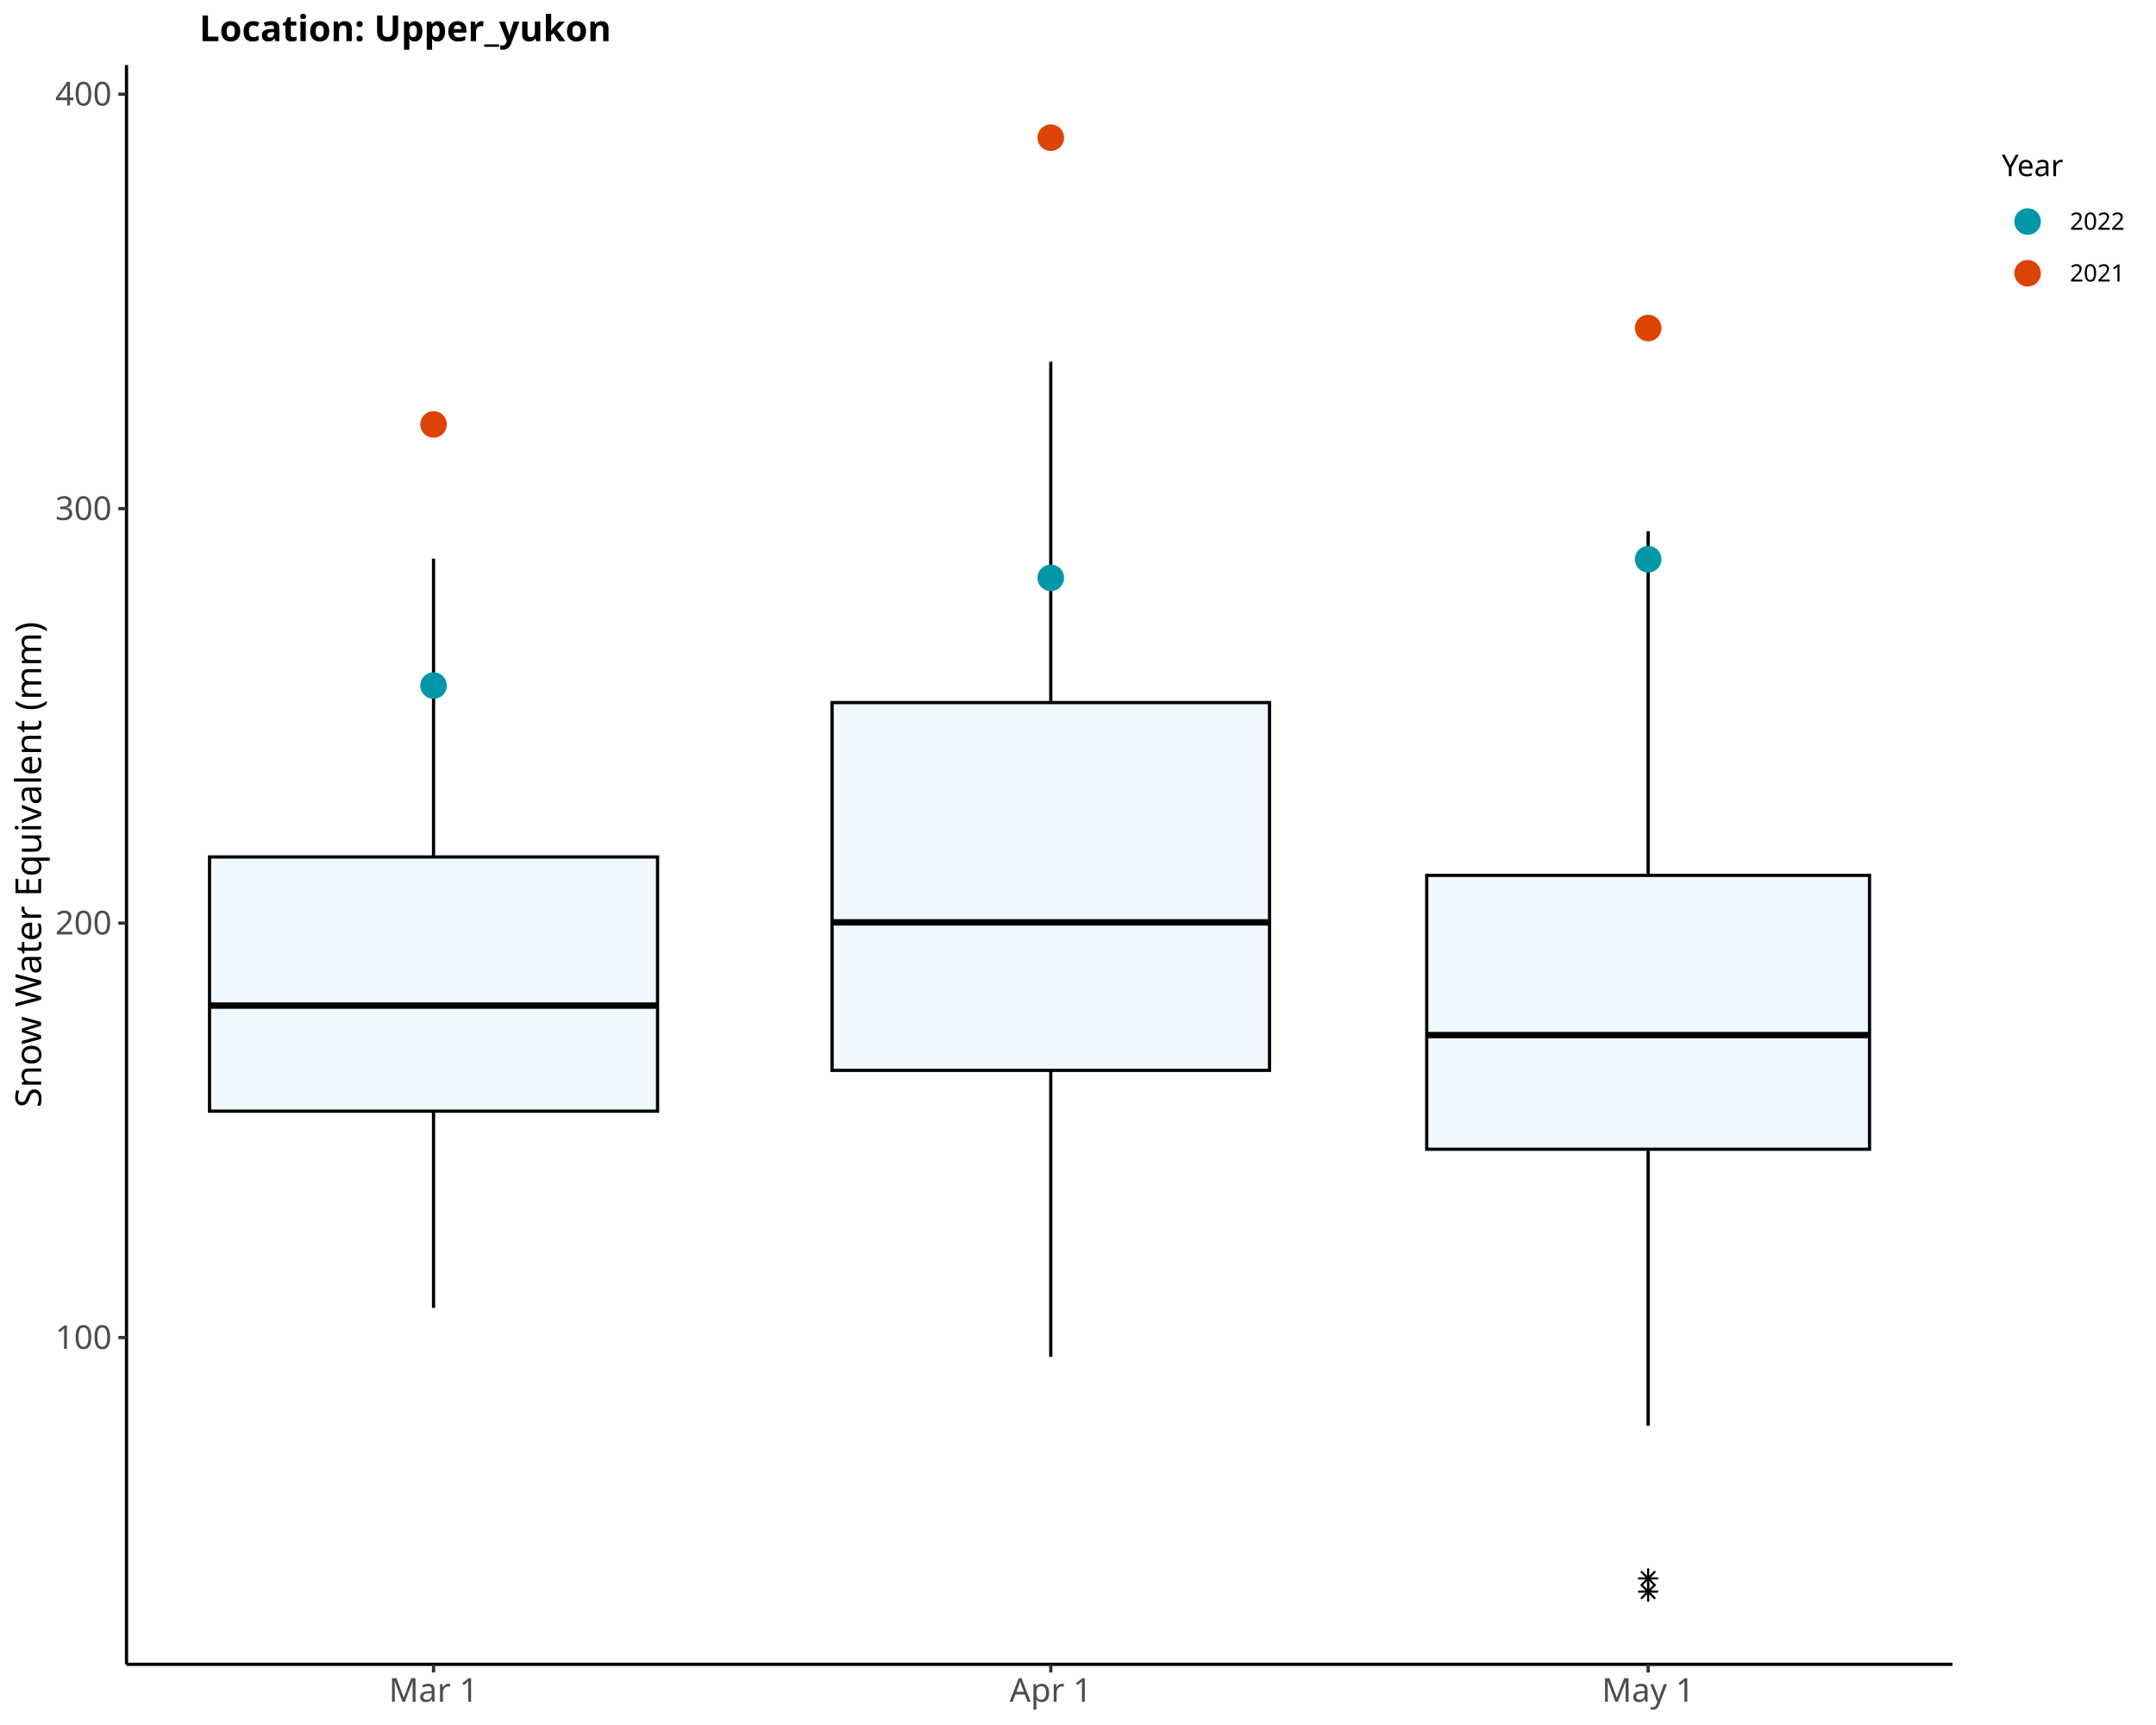
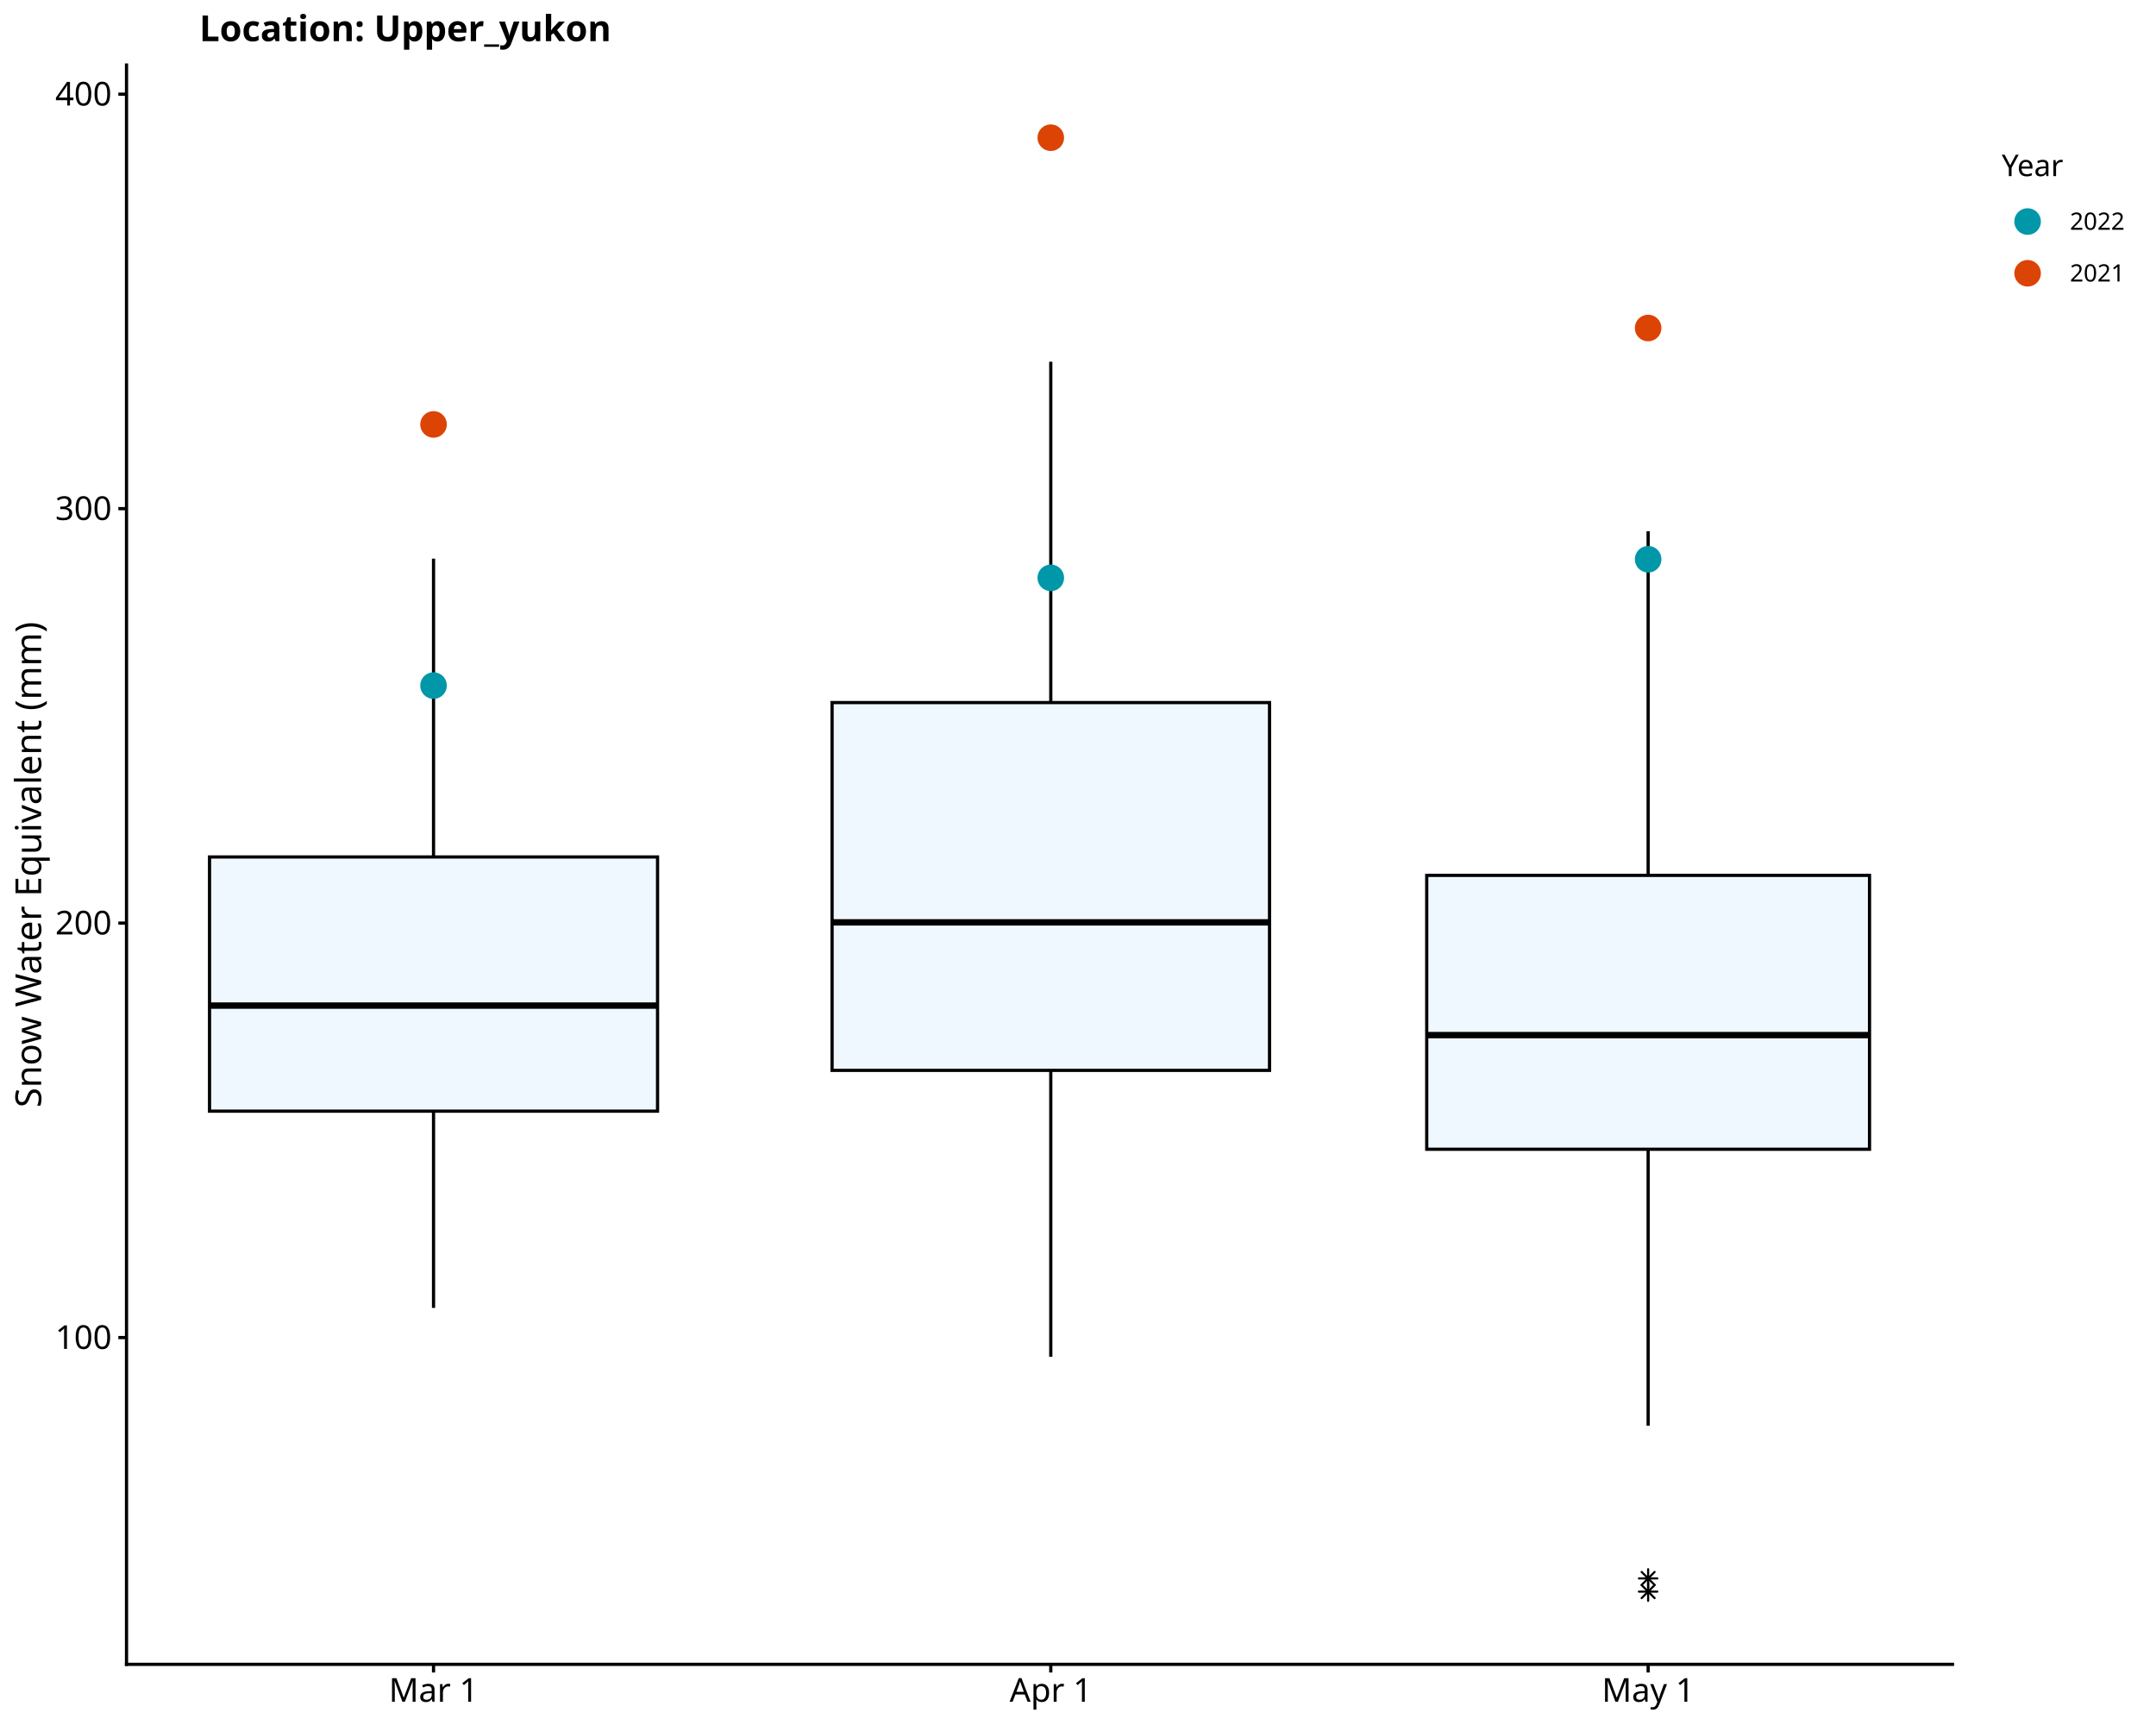
<svg xmlns="http://www.w3.org/2000/svg" class="svglite" data-engine-version="2.0" width="720.00pt" height="576.00pt" viewBox="0 0 720.00 576.00">
  <defs>
    <style type="text/css">
    .svglite line, .svglite polyline, .svglite polygon, .svglite path, .svglite rect, .svglite circle {
      fill: none;
      stroke: #000000;
      stroke-linecap: round;
      stroke-linejoin: round;
      stroke-miterlimit: 10.00;
    }
  </style>
  </defs>
  <rect width="100%" height="100%" style="stroke: none; fill: #FFFFFF;" />
  <defs>
    <clipPath id="cpMC4wMHw3MjAuMDB8MC4wMHw1NzYuMDA=">
      <rect x="0.00" y="0.00" width="720.00" height="576.00" />
    </clipPath>
  </defs>
  <g clip-path="url(#cpMC4wMHw3MjAuMDB8MC4wMHw1NzYuMDA=)">
    <rect x="0.00" y="0.00" width="720.00" height="576.00" style="stroke-width: 1.07; stroke: #FFFFFF; fill: #FFFFFF;" />
  </g>
  <defs>
    <clipPath id="cpNDIuMjV8NjUyLjA0fDIxLjcxfDU1NS43NA==">
      <rect x="42.25" y="21.71" width="609.79" height="534.03" />
    </clipPath>
  </defs>
  <g clip-path="url(#cpNDIuMjV8NjUyLjA0fDIxLjcxfDU1NS43NA==)">
    <rect x="42.25" y="21.71" width="609.79" height="534.03" style="stroke-width: 1.07; stroke: none; fill: #FFFFFF;" />
    <line x1="142.61" y1="143.88" x2="146.95" y2="139.55" style="stroke-width: 0.71;" />
    <line x1="142.61" y1="139.55" x2="146.95" y2="143.88" style="stroke-width: 0.71;" />
    <line x1="141.71" y1="141.72" x2="147.85" y2="141.72" style="stroke-width: 0.71;" />
    <line x1="144.78" y1="144.78" x2="144.78" y2="138.65" style="stroke-width: 0.71;" />
    <line x1="144.78" y1="286.15" x2="144.78" y2="186.55" style="stroke-width: 1.07; stroke-linecap: butt;" />
    <line x1="144.78" y1="371.03" x2="144.78" y2="436.73" style="stroke-width: 1.07; stroke-linecap: butt;" />
    <polygon points="69.97,286.15 69.97,371.03 219.59,371.03 219.59,286.15 69.97,286.15 " style="stroke-width: 1.07; stroke-linecap: butt; stroke-linejoin: miter; fill: #F0F8FF;" />
    <line x1="69.97" y1="335.78" x2="219.59" y2="335.78" style="stroke-width: 2.13; stroke-linecap: butt; stroke-linejoin: miter;" />
    <line x1="348.74" y1="48.15" x2="353.08" y2="43.81" style="stroke-width: 0.71;" />
    <line x1="348.74" y1="43.81" x2="353.08" y2="48.15" style="stroke-width: 0.71;" />
    <line x1="347.85" y1="45.98" x2="353.98" y2="45.98" style="stroke-width: 0.71;" />
    <line x1="350.91" y1="49.05" x2="350.91" y2="42.92" style="stroke-width: 0.71;" />
    <line x1="350.91" y1="234.60" x2="350.91" y2="120.78" style="stroke-width: 1.07; stroke-linecap: butt;" />
    <line x1="350.91" y1="357.41" x2="350.91" y2="453.07" style="stroke-width: 1.07; stroke-linecap: butt;" />
    <polygon points="277.87,234.60 277.87,357.41 423.96,357.41 423.96,234.60 277.87,234.60 " style="stroke-width: 1.07; stroke-linecap: butt; stroke-linejoin: miter; fill: #F0F8FF;" />
    <line x1="277.87" y1="307.99" x2="423.96" y2="307.99" style="stroke-width: 2.13; stroke-linecap: butt; stroke-linejoin: miter;" />
    <line x1="548.23" y1="529.22" x2="552.56" y2="524.89" style="stroke-width: 0.71;" />
    <line x1="548.23" y1="524.89" x2="552.56" y2="529.22" style="stroke-width: 0.71;" />
    <line x1="547.33" y1="527.05" x2="553.46" y2="527.05" style="stroke-width: 0.71;" />
    <line x1="550.40" y1="530.12" x2="550.40" y2="523.99" style="stroke-width: 0.71;" />
    <line x1="548.23" y1="533.63" x2="552.56" y2="529.29" style="stroke-width: 0.71;" />
    <line x1="548.23" y1="529.29" x2="552.56" y2="533.63" style="stroke-width: 0.71;" />
    <line x1="547.33" y1="531.46" x2="553.46" y2="531.46" style="stroke-width: 0.71;" />
    <line x1="550.40" y1="534.53" x2="550.40" y2="528.40" style="stroke-width: 0.71;" />
    <line x1="548.23" y1="111.70" x2="552.56" y2="107.36" style="stroke-width: 0.71;" />
    <line x1="548.23" y1="107.36" x2="552.56" y2="111.70" style="stroke-width: 0.71;" />
    <line x1="547.33" y1="109.53" x2="553.46" y2="109.53" style="stroke-width: 0.71;" />
    <line x1="550.40" y1="112.59" x2="550.40" y2="106.46" style="stroke-width: 0.71;" />
    <line x1="550.40" y1="292.30" x2="550.40" y2="177.38" style="stroke-width: 1.07; stroke-linecap: butt;" />
    <line x1="550.40" y1="383.75" x2="550.40" y2="476.05" style="stroke-width: 1.07; stroke-linecap: butt;" />
    <polygon points="476.46,292.30 476.46,383.75 624.33,383.75 624.33,292.30 476.46,292.30 " style="stroke-width: 1.07; stroke-linecap: butt; stroke-linejoin: miter; fill: #F0F8FF;" />
    <line x1="476.46" y1="345.63" x2="624.33" y2="345.63" style="stroke-width: 2.13; stroke-linecap: butt; stroke-linejoin: miter;" />
    <circle cx="144.78" cy="228.92" r="4.09" style="stroke-width: 0.71; stroke: #0097A9; fill: #0097A9;" />
    <circle cx="350.91" cy="192.95" r="4.09" style="stroke-width: 0.71; stroke: #0097A9; fill: #0097A9;" />
    <circle cx="550.40" cy="186.74" r="4.09" style="stroke-width: 0.71; stroke: #0097A9; fill: #0097A9;" />
    <circle cx="144.78" cy="141.72" r="4.09" style="stroke-width: 0.71; stroke: #DC4405; fill: #DC4405;" />
    <circle cx="350.91" cy="45.98" r="4.09" style="stroke-width: 0.71; stroke: #DC4405; fill: #DC4405;" />
    <circle cx="550.40" cy="109.53" r="4.09" style="stroke-width: 0.71; stroke: #DC4405; fill: #DC4405;" />
  </g>
  <g clip-path="url(#cpMC4wMHw3MjAuMDB8MC4wMHw1NzYuMDA=)">
-     <polyline points="42.25,555.74 42.25,21.71 " style="stroke-width: 1.07; stroke-linecap: butt;" />
-     <text x="37.32" y="450.42" text-anchor="end" style="font-size: 11.00px; fill: #4D4D4D; font-family: sans;" textLength="18.35px" lengthAdjust="spacingAndGlyphs">100</text>
-     <text x="37.32" y="312.02" text-anchor="end" style="font-size: 11.00px; fill: #4D4D4D; font-family: sans;" textLength="18.35px" lengthAdjust="spacingAndGlyphs">200</text>
-     <text x="37.32" y="173.63" text-anchor="end" style="font-size: 11.00px; fill: #4D4D4D; font-family: sans;" textLength="18.35px" lengthAdjust="spacingAndGlyphs">300</text>
-     <text x="37.32" y="35.24" text-anchor="end" style="font-size: 11.00px; fill: #4D4D4D; font-family: sans;" textLength="18.35px" lengthAdjust="spacingAndGlyphs">400</text>
-     <polyline points="39.52,446.63 42.25,446.63 " style="stroke-width: 1.07; stroke: #333333; stroke-linecap: butt;" />
-     <polyline points="39.52,308.24 42.25,308.24 " style="stroke-width: 1.07; stroke: #333333; stroke-linecap: butt;" />
-     <polyline points="39.52,169.85 42.25,169.85 " style="stroke-width: 1.07; stroke: #333333; stroke-linecap: butt;" />
-     <polyline points="39.52,31.45 42.25,31.45 " style="stroke-width: 1.07; stroke: #333333; stroke-linecap: butt;" />
-     <polyline points="42.25,555.74 652.04,555.74 " style="stroke-width: 1.07; stroke-linecap: butt;" />
-     <polyline points="144.78,558.47 144.78,555.74 " style="stroke-width: 1.07; stroke: #333333; stroke-linecap: butt;" />
-     <polyline points="350.91,558.47 350.91,555.74 " style="stroke-width: 1.07; stroke: #333333; stroke-linecap: butt;" />
-     <polyline points="550.40,558.47 550.40,555.74 " style="stroke-width: 1.07; stroke: #333333; stroke-linecap: butt;" />
-     <text x="144.78" y="568.24" text-anchor="middle" style="font-size: 11.00px; fill: #4D4D4D; font-family: sans;" textLength="28.12px" lengthAdjust="spacingAndGlyphs">Mar 1</text>
-     <text x="350.91" y="568.24" text-anchor="middle" style="font-size: 11.00px; fill: #4D4D4D; font-family: sans;" textLength="26.29px" lengthAdjust="spacingAndGlyphs">Apr 1</text>
-     <text x="550.40" y="568.24" text-anchor="middle" style="font-size: 11.00px; fill: #4D4D4D; font-family: sans;" textLength="29.96px" lengthAdjust="spacingAndGlyphs">May 1</text>
+     <polyline points="42.25,555.74 42.25,21.71 " style="stroke-width: 1.07; stroke-linecap: square;" />
+     <text x="37.32" y="450.42" text-anchor="end" style="font-size: 11.00px; font-family: sans;" textLength="18.35px" lengthAdjust="spacingAndGlyphs">100</text>
+     <text x="37.32" y="312.02" text-anchor="end" style="font-size: 11.00px; font-family: sans;" textLength="18.35px" lengthAdjust="spacingAndGlyphs">200</text>
+     <text x="37.32" y="173.63" text-anchor="end" style="font-size: 11.00px; font-family: sans;" textLength="18.35px" lengthAdjust="spacingAndGlyphs">300</text>
+     <text x="37.32" y="35.24" text-anchor="end" style="font-size: 11.00px; font-family: sans;" textLength="18.35px" lengthAdjust="spacingAndGlyphs">400</text>
+     <polyline points="39.52,446.63 42.25,446.63 " style="stroke-width: 1.07; stroke-linecap: butt;" />
+     <polyline points="39.52,308.24 42.25,308.24 " style="stroke-width: 1.07; stroke-linecap: butt;" />
+     <polyline points="39.52,169.85 42.25,169.85 " style="stroke-width: 1.07; stroke-linecap: butt;" />
+     <polyline points="39.52,31.45 42.25,31.45 " style="stroke-width: 1.07; stroke-linecap: butt;" />
+     <polyline points="42.25,555.74 652.04,555.74 " style="stroke-width: 1.07; stroke-linecap: square;" />
+     <polyline points="144.78,558.47 144.78,555.74 " style="stroke-width: 1.07; stroke-linecap: butt;" />
+     <polyline points="350.91,558.47 350.91,555.74 " style="stroke-width: 1.07; stroke-linecap: butt;" />
+     <polyline points="550.40,558.47 550.40,555.74 " style="stroke-width: 1.07; stroke-linecap: butt;" />
+     <text x="144.78" y="568.24" text-anchor="middle" style="font-size: 11.00px; font-family: sans;" textLength="28.12px" lengthAdjust="spacingAndGlyphs">Mar 1</text>
+     <text x="350.91" y="568.24" text-anchor="middle" style="font-size: 11.00px; font-family: sans;" textLength="26.29px" lengthAdjust="spacingAndGlyphs">Apr 1</text>
+     <text x="550.40" y="568.24" text-anchor="middle" style="font-size: 11.00px; font-family: sans;" textLength="29.96px" lengthAdjust="spacingAndGlyphs">May 1</text>
    <text transform="translate(13.74,288.72) rotate(-90)" text-anchor="middle" style="font-size: 12.00px; font-family: sans;" textLength="156.07px" lengthAdjust="spacingAndGlyphs">Snow Water Equivalent (mm)</text>
    <rect x="663.00" y="45.41" width="51.52" height="59.96" style="stroke-width: 1.07; stroke: none; fill: #FFFFFF;" />
    <text x="668.48" y="58.81" style="font-size: 10.00px; font-family: sans;" textLength="21.13px" lengthAdjust="spacingAndGlyphs">Year</text>
    <rect x="668.48" y="65.33" width="17.28" height="17.28" style="stroke-width: 1.07; stroke: none; fill: #FFFFFF;" />
    <circle cx="677.12" cy="73.97" r="4.09" style="stroke-width: 0.71; stroke: #0097A9; fill: #0097A9;" />
    <rect x="668.48" y="82.61" width="17.28" height="17.28" style="stroke-width: 1.07; stroke: none; fill: #FFFFFF;" />
    <circle cx="677.12" cy="91.25" r="4.09" style="stroke-width: 0.71; stroke: #DC4405; fill: #DC4405;" />
    <text x="691.24" y="76.72" style="font-size: 8.00px; font-family: sans;" textLength="17.80px" lengthAdjust="spacingAndGlyphs">2022</text>
    <text x="691.24" y="94.00" style="font-size: 8.00px; font-family: sans;" textLength="17.80px" lengthAdjust="spacingAndGlyphs">2021</text>
    <text x="66.57" y="13.74" style="font-size: 12.00px; font-weight: bold; font-family: sans;" textLength="123.44px" lengthAdjust="spacingAndGlyphs">Location: Upper_yukon</text>
  </g>
</svg>
